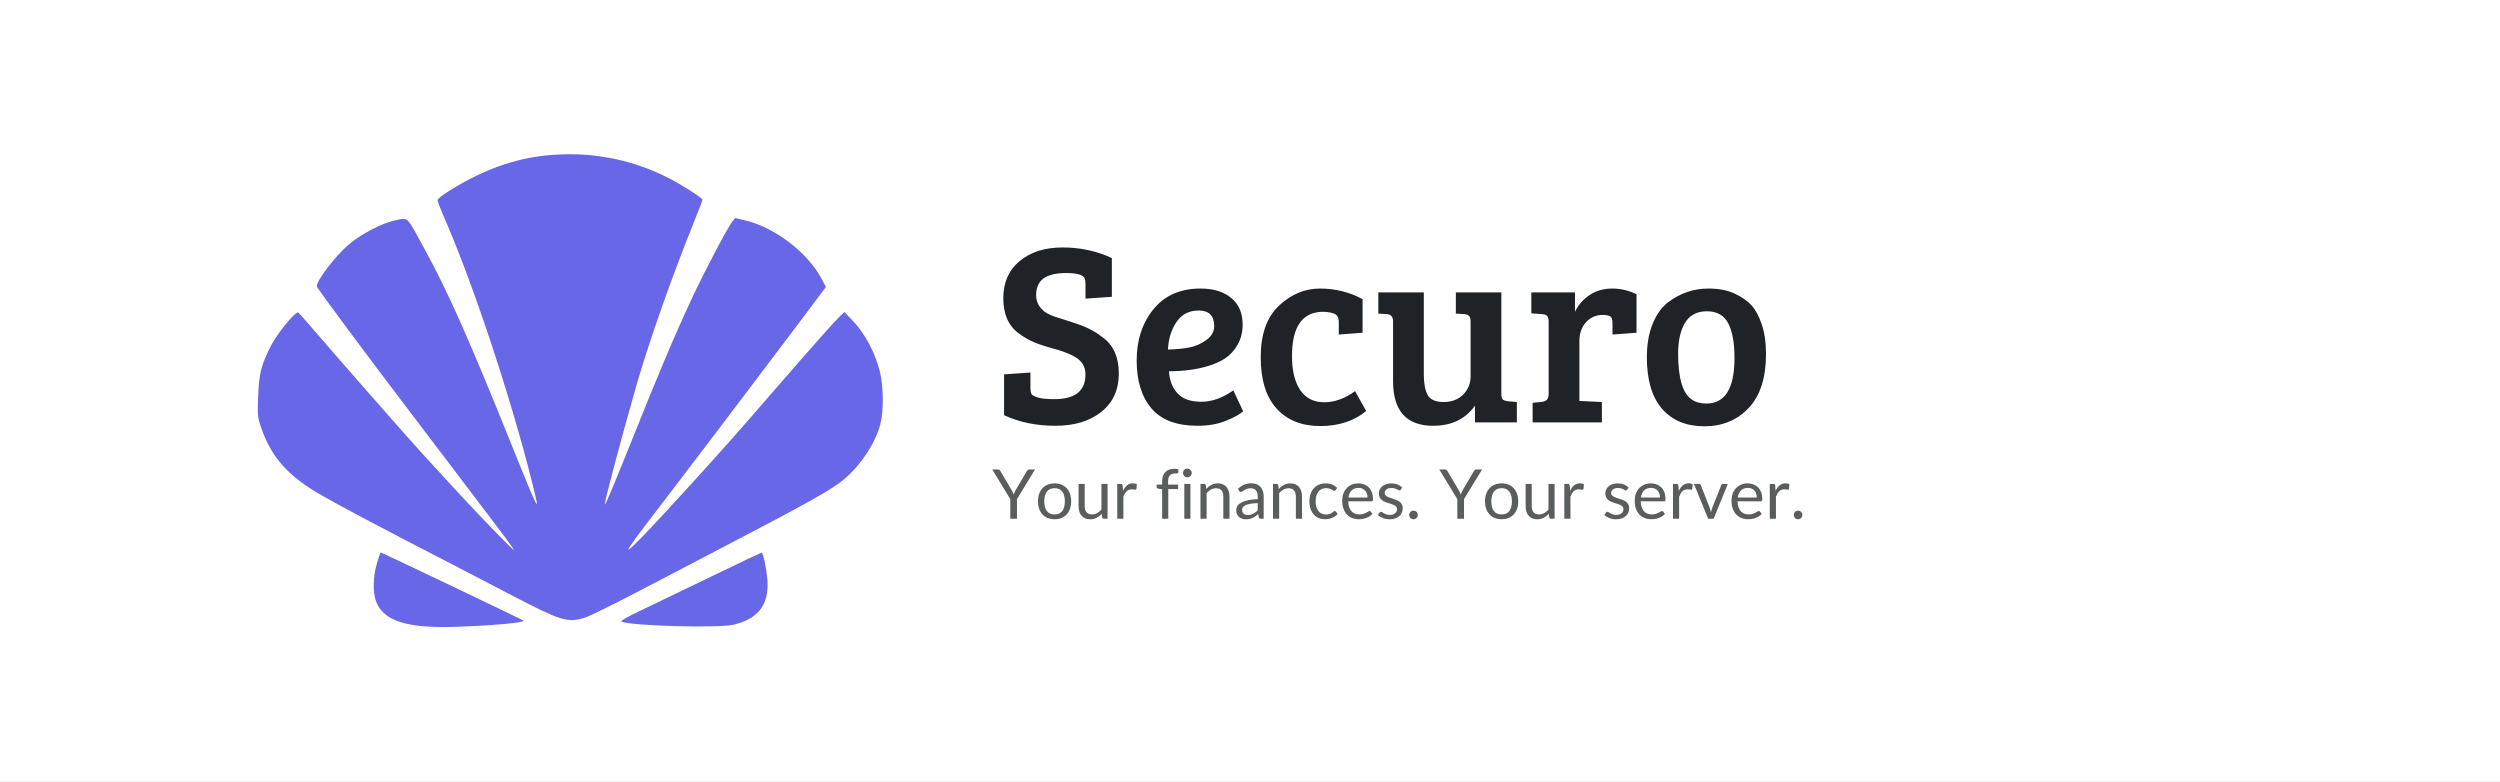
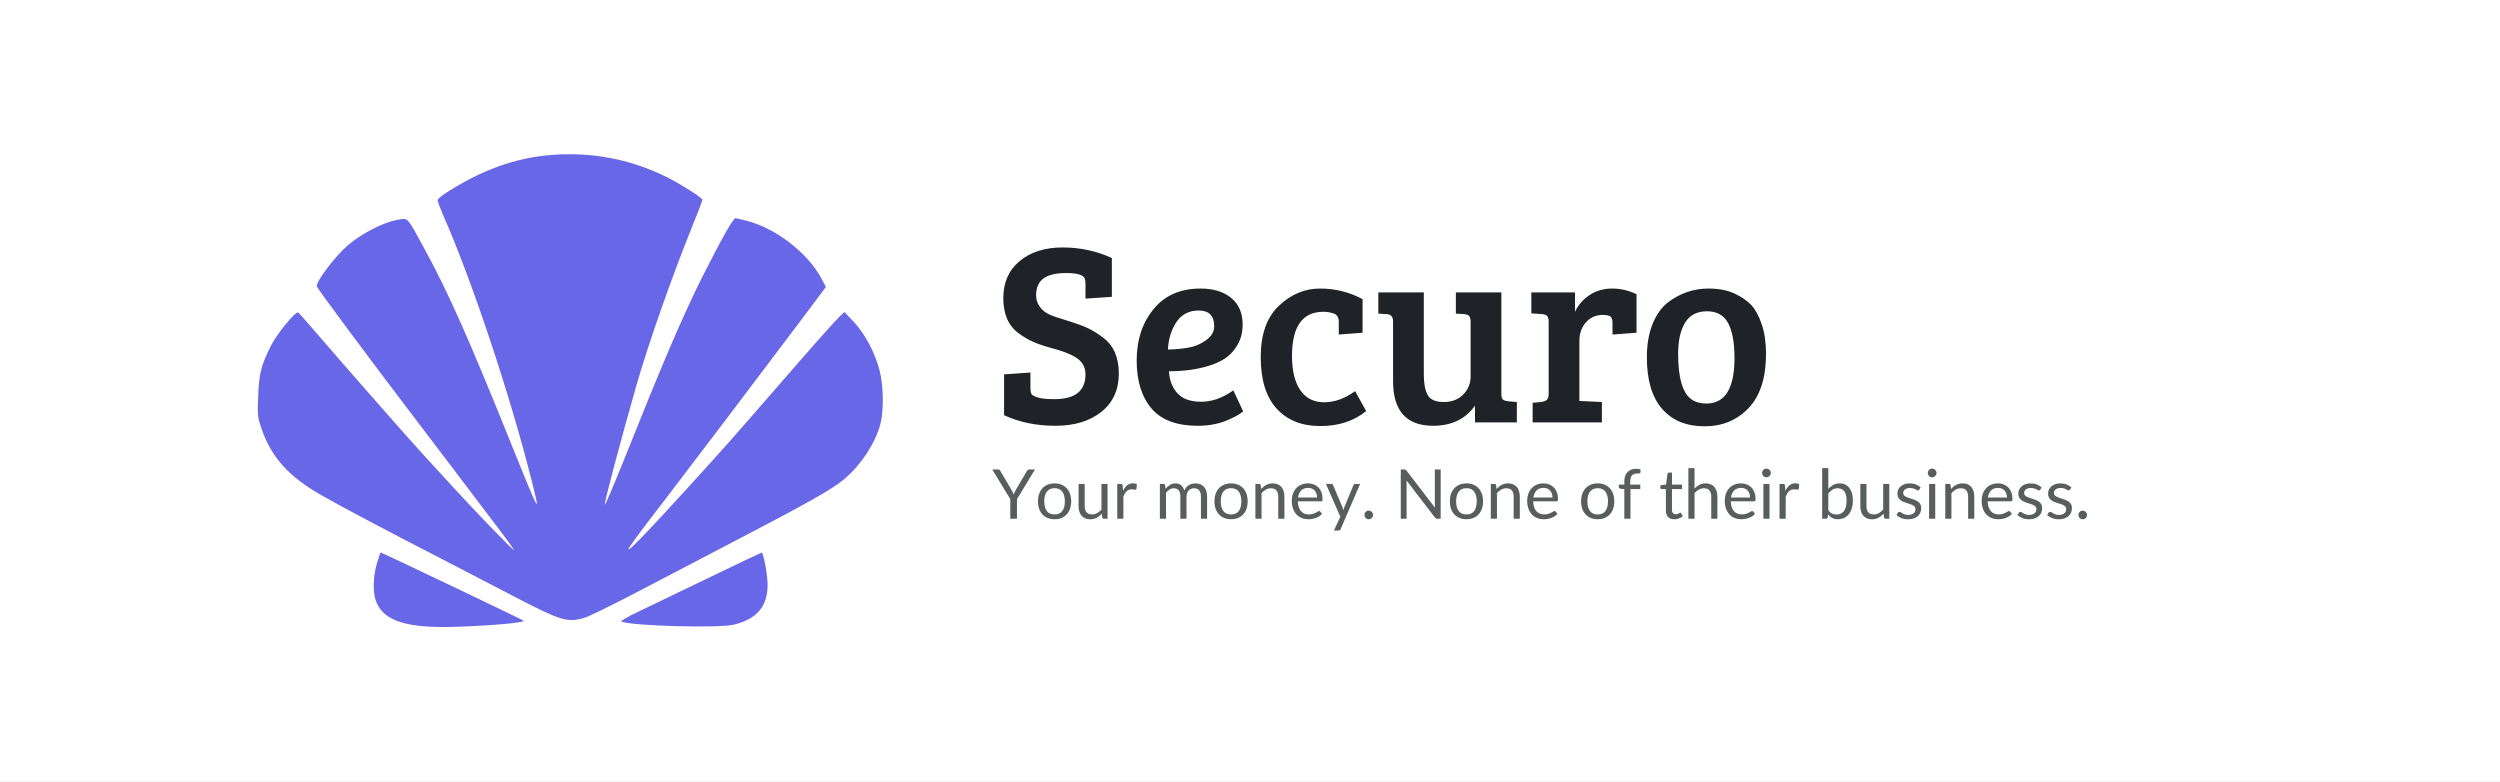
<svg xmlns="http://www.w3.org/2000/svg" viewBox="0 0 1600 500" width="1600" height="500" role="img" aria-label="Securo">
  <rect width="1600" height="500" fill="#ffffff" />
  <g transform="translate(153.90,57.94) scale(0.92103)">
    <g transform="translate(0,460) scale(0.1,-0.1) " fill="#6767e7">
      <path d="M2125 4149 c-222 -23 -430 -97 -652 -232 -66 -40 -103 -68 -103 -79 0 -9 19 -59 41 -110 197 -446 465 -1250 614 -1845 61 -242 56 -233 -140 252 -299 743 -439 1057 -601 1355 -132 242 -116 226 -200 210 -95 -18 -242 -94 -335 -173 -91 -78 -219 -246 -219 -287 0 -11 364 -501 695 -935 75 -99 202 -265 281 -370 79 -104 200 -264 269 -355 69 -90 125 -168 125 -172 0 -10 -239 236 -405 417 -70 77 -172 187 -225 245 -102 111 -597 675 -764 870 -54 63 -101 116 -106 118 -19 7 -147 -149 -188 -231 -69 -137 -83 -193 -89 -352 -5 -137 -5 -143 24 -227 69 -198 189 -332 419 -462 128 -74 473 -256 889 -470 94 -49 289 -150 435 -226 336 -175 381 -189 500 -154 29 8 193 89 364 178 171 90 435 227 586 306 607 316 773 409 857 481 118 101 213 247 249 379 25 94 23 270 -5 375 -33 126 -102 255 -178 336 l-66 70 -30 -28 c-38 -36 -176 -191 -477 -538 -283 -326 -309 -355 -576 -649 -251 -276 -410 -443 -418 -435 -5 5 65 102 260 354 158 206 589 774 936 1235 l176 235 -30 57 c-97 182 -323 356 -529 405 l-71 17 -19 -23 c-33 -41 -190 -338 -282 -535 -121 -259 -232 -522 -433 -1025 -93 -233 -170 -417 -172 -408 -4 18 107 434 219 827 89 308 250 766 403 1143 31 76 56 142 56 148 0 13 -149 108 -245 156 -262 131 -547 182 -840 152z" />
      <path d="M949 1318 c-28 -94 -31 -206 -6 -270 53 -136 217 -187 567 -174 239 8 470 29 457 42 -7 7 -985 474 -993 474 -2 0 -13 -33 -25 -72z" />
      <path d="M3280 1227 c-185 -89 -406 -196 -492 -237 -106 -50 -151 -77 -140 -81 85 -30 681 -46 782 -20 160 40 232 126 233 277 0 67 -29 225 -42 223 -3 0 -157 -73 -341 -162z" />
    </g>
  </g>
  <g transform="translate(635.00,270.35)">
    <path d="M39.86-14.89Q59.71-14.89 59.71-30.77Q59.71-39.04 50.95-43.01Q46.32-45.32 38.95-47.31Q31.59-49.29 26.71-51.36Q21.83-53.43 16.87-57.07Q7.11-64.35 7.11-79.48Q7.11-94.62 17.62-103.30Q28.12-111.98 45.08-111.98Q62.03-111.98 76.59-105.20L76.59-80.39L59.71-79.23L59.71-88.83Q59.71-91.31 59.05-92.47Q57.23-95.61 47.39-95.61Q37.55-95.61 32.83-92.14Q28.12-88.66 28.12-81.38Q28.12-76.09 32.09-72.12Q34.74-69.47 39.95-67.74Q45.16-66 51.03-64.18Q56.90-62.36 61.45-60.21Q66-58.06 70.96-54.26Q81.05-46.81 81.05-31.26Q81.05-15.71 69.89-6.78Q58.72 2.15 40.44 2.15Q22.17 2.15 7.61-4.63L7.61-30.77L24.48-31.92L24.48-21.83Q24.48-19.35 25.14-18.20Q25.80-17.04 29.20-15.96Q32.59-14.89 39.86-14.89M133.32-85.68Q145.73-85.68 153.01-79.65Q160.29-73.61 160.29-62.69Q160.29-55.41 157.14-49.87Q154-44.33 149.37-41.19Q144.74-38.05 138.12-36.06Q127.04-32.75 113.14-32.75Q113.64-23.98 118.60-18.61Q123.56-13.23 133.82-13.23Q144.08-13.23 154.33-20.51L160.62-7.11Q157.31-4.14 149.45-0.99Q141.59 2.15 131.50 2.15Q111.32 2.15 101.89-9.02Q92.47-20.18 92.47-39.70Q92.47-59.22 103.22-72.45Q113.97-85.68 133.32-85.68M125.80-47.89Q131.83-48.96 136.96-52.68Q142.09-56.41 142.09-61.53Q142.09-71.62 132.17-71.62Q122.90-71.62 117.94-64.26Q112.98-56.90 112.48-46.65Q119.76-46.81 125.80-47.89M191.88-42.51Q191.88-28.45 197.17-20.68Q202.47-12.90 212.47-12.90Q222.48-12.90 232.24-20.02L239.35-7.28Q227.61 2.32 209.91 2.32Q192.21 2.32 182.04-8.85Q171.86-20.02 171.86-41.85Q171.86-63.68 183.53-74.68Q195.19-85.68 209.83-85.68Q224.47-85.68 237.04-78.90L237.04-57.40L221.82-56.24L221.82-64.18Q221.82-68.65 218.59-69.72Q215.37-70.80 211.89-70.80Q191.88-70.80 191.88-42.51M330-13.56L335.79-13.07L335.79 0L308.99 0L308.99-10.75Q299.89 2.15 282.20 2.15Q256.56 2.15 256.56-26.47L256.56-64.68Q256.56-69.14 252.42-69.31L247.13-69.64L247.13-83.20L276.24-83.20L276.24-30.77Q276.24-22 278.72-17.53Q281.20-13.07 288.98-13.07Q296.75-13.07 301.47-17.86Q306.18-22.66 306.18-29.44L306.18-64.35Q306.18-66.99 305.27-68.07Q304.36-69.14 302.05-69.31L296.75-69.64L296.75-83.20L325.86-83.20L325.86-18.36Q325.86-15.71 326.69-14.80Q327.52-13.89 330-13.56M356.14-18.53L356.14-64.35Q356.14-66.99 355.23-68.07Q354.32-69.14 352-69.31L345.05-69.80L345.05-83.20L373.01-83.20L373.01-70.80Q375.98-77.25 382.27-81.47Q388.56-85.68 396.74-85.68Q404.93-85.68 412.38-82.05L412.38-57.40L396.99-56.24L396.99-63.85Q396.99-67.16 395.34-67.98Q393.52-68.81 390.87-68.81Q384.26-68.81 380.04-64.10Q375.82-59.38 375.82-52.11L375.82-13.73L390.21-13.07L390.21 0L345.88 0L345.88-12.57L351.34-13.07Q353.82-13.40 354.98-14.47Q356.14-15.55 356.14-18.53M457.04-12.08Q475.07-12.08 475.07-41.19Q475.07-55.91 471.02-63.52Q466.96-71.13 457.45-71.13Q447.94-71.13 443.47-63.85Q439.01-56.57 439.01-44Q439.01-20.68 447.61-14.72Q451.41-12.08 457.04-12.08M418.99-41.68Q418.99-53.92 422.63-62.94Q426.27-71.95 432.39-76.75Q444.14-85.68 458.36-85.68Q468.29-85.68 475.15-82.46Q482.02-79.23 485.90-75.02Q489.79-70.80 492.52-62.77Q495.25-54.75 495.25-43.83Q495.25-21.01 484.17-9.26Q473.08 2.48 455.80 2.48Q438.51 2.48 428.75-8.68Q418.99-19.85 418.99-41.68" fill="#1f2328" />
  </g>
  <g transform="translate(635.00,332)">
-     <path d="M27.41-31.53L15.86-12.56L15.86 0L11.59 0L11.59-12.56L0.04-31.53L3.78-31.53Q4.36-31.53 4.69-31.25Q5.02-30.98 5.26-30.54L12.47-18.28Q12.87-17.51 13.20-16.84Q13.53-16.17 13.77-15.49Q14.01-16.17 14.32-16.84Q14.63-17.51 15-18.28L22.20-30.54Q22.40-30.91 22.75-31.22Q23.10-31.53 23.65-31.53L27.41-31.53M39.95-22.64Q42.39-22.64 44.35-21.82Q46.31-21.01 47.70-19.51Q49.08-18.02 49.82-15.89Q50.56-13.77 50.56-11.15Q50.56-8.51 49.82-6.40Q49.08-4.29 47.70-2.79Q46.31-1.30 44.35-0.49Q42.39 0.31 39.95 0.31Q37.49 0.31 35.52-0.49Q33.55-1.30 32.16-2.79Q30.78-4.29 30.04-6.40Q29.30-8.51 29.30-11.15Q29.30-13.77 30.04-15.89Q30.78-18.02 32.16-19.51Q33.55-21.01 35.52-21.82Q37.49-22.64 39.95-22.64M39.95-2.75Q43.25-2.75 44.88-4.96Q46.51-7.17 46.51-11.13Q46.51-15.11 44.88-17.34Q43.25-19.56 39.95-19.56Q38.28-19.56 37.04-18.99Q35.79-18.41 34.97-17.34Q34.14-16.26 33.74-14.68Q33.33-13.11 33.33-11.13Q33.33-7.17 34.97-4.96Q36.61-2.75 39.95-2.75M69.92-22.29L73.83-22.29L73.83 0L71.50 0Q70.66 0 70.44-0.81L70.14-3.21Q68.68-1.61 66.88-0.63Q65.08 0.35 62.74 0.35Q60.92 0.35 59.52-0.25Q58.12-0.86 57.18-1.96Q56.23-3.06 55.76-4.62Q55.29-6.18 55.29-8.07L55.29-22.29L59.20-22.29L59.20-8.07Q59.20-5.54 60.36-4.16Q61.51-2.77 63.89-2.77Q65.63-2.77 67.13-3.60Q68.64-4.42 69.92-5.87L69.92-22.29M83.49-21.21L83.75-17.82Q84.81-20.11 86.35-21.39Q87.89-22.68 90.11-22.68Q90.82-22.68 91.47-22.53Q92.11-22.37 92.62-22.04L92.33-19.12Q92.20-18.57 91.67-18.57Q91.37-18.57 90.77-18.70Q90.18-18.83 89.43-18.83Q88.37-18.83 87.55-18.52Q86.72-18.22 86.08-17.61Q85.43-17.01 84.91-16.11Q84.39-15.22 83.97-14.08L83.97 0L80.04 0L80.04-22.29L82.28-22.29Q82.92-22.29 83.16-22.04Q83.40-21.80 83.49-21.21M112.71 0L108.77 0L108.77-18.94L106.30-19.23Q105.84-19.34 105.54-19.57Q105.25-19.80 105.25-20.24L105.25-21.85L108.77-21.85L108.77-24Q108.77-25.92 109.31-27.40Q109.85-28.89 110.85-29.91Q111.85-30.93 113.26-31.46Q114.66-31.99 116.42-31.99Q117.92-31.99 119.17-31.55L119.09-29.59Q119.04-29.06 118.50-29.02Q117.96-28.97 117.06-28.97Q116.05-28.97 115.22-28.71Q114.40-28.45 113.81-27.85Q113.21-27.26 112.89-26.29Q112.57-25.32 112.57-23.89L112.57-21.85L119-21.85L119-19.01L112.71-19.01L112.71 0M122.96-22.29L126.87-22.29L126.87 0L122.96 0L122.96-22.29M127.71-29.28Q127.71-28.71 127.48-28.21Q127.25-27.72 126.86-27.33Q126.48-26.95 125.96-26.73Q125.44-26.51 124.87-26.51Q124.30-26.51 123.80-26.73Q123.31-26.95 122.94-27.33Q122.56-27.72 122.34-28.21Q122.12-28.71 122.12-29.28Q122.12-29.85 122.34-30.37Q122.56-30.89 122.94-31.27Q123.31-31.66 123.80-31.88Q124.30-32.10 124.87-32.10Q125.44-32.10 125.96-31.88Q126.48-31.66 126.86-31.27Q127.25-30.89 127.48-30.37Q127.71-29.85 127.71-29.28M136.69-21.47L136.99-19.05Q137.72-19.87 138.53-20.53Q139.35-21.19 140.26-21.66Q141.17-22.13 142.20-22.38Q143.22-22.64 144.41-22.64Q146.23-22.64 147.63-22.03Q149.03-21.43 149.96-20.32Q150.90-19.21 151.38-17.64Q151.87-16.08 151.87-14.19L151.87 0L147.93 0L147.93-14.19Q147.93-16.72 146.77-18.12Q145.62-19.51 143.26-19.51Q141.53-19.51 140.02-18.68Q138.51-17.84 137.24-16.41L137.24 0L133.30 0L133.30-22.29L135.65-22.29Q136.49-22.29 136.69-21.47M169.93-5.41L169.93-10.03Q167.22-9.94 165.32-9.60Q163.42-9.26 162.22-8.71Q161.02-8.16 160.48-7.41Q159.94-6.67 159.94-5.74Q159.94-4.86 160.23-4.22Q160.51-3.59 161.01-3.18Q161.50-2.77 162.17-2.58Q162.84-2.40 163.61-2.40Q164.65-2.40 165.51-2.61Q166.36-2.82 167.12-3.21Q167.88-3.61 168.57-4.16Q169.27-4.71 169.93-5.41M157.98-17.89L157.28-19.14Q159.13-20.92 161.26-21.80Q163.39-22.68 165.99-22.68Q167.86-22.68 169.31-22.07Q170.76-21.45 171.75-20.35Q172.74-19.25 173.25-17.69Q173.76-16.13 173.76-14.26L173.76 0L172.02 0Q171.45 0 171.14-0.19Q170.83-0.37 170.65-0.92L170.21-3.04Q169.33-2.22 168.50-1.59Q167.66-0.97 166.74-0.54Q165.81-0.11 164.77 0.12Q163.72 0.35 162.45 0.35Q161.15 0.35 160.01-0.01Q158.86-0.37 158.01-1.10Q157.17-1.83 156.67-2.94Q156.18-4.05 156.18-5.57Q156.18-6.89 156.90-8.11Q157.63-9.33 159.26-10.27Q160.89-11.22 163.50-11.82Q166.12-12.43 169.93-12.52L169.93-14.26Q169.93-16.85 168.81-18.18Q167.68-19.51 165.53-19.51Q164.08-19.51 163.10-19.15Q162.12-18.79 161.40-18.34Q160.69-17.89 160.17-17.52Q159.65-17.16 159.15-17.16Q158.75-17.16 158.47-17.37Q158.18-17.58 157.98-17.89M183.11-21.47L183.41-19.05Q184.14-19.87 184.95-20.53Q185.77-21.19 186.68-21.66Q187.59-22.13 188.62-22.38Q189.64-22.64 190.83-22.64Q192.65-22.64 194.05-22.03Q195.45-21.43 196.38-20.32Q197.32-19.21 197.80-17.64Q198.29-16.08 198.29-14.19L198.29 0L194.35 0L194.35-14.19Q194.35-16.72 193.19-18.12Q192.04-19.51 189.68-19.51Q187.95-19.51 186.44-18.68Q184.93-17.84 183.66-16.41L183.66 0L179.72 0L179.72-22.29L182.07-22.29Q182.91-22.29 183.11-21.47M220.81-19.73L219.78-18.33Q219.60-18.08 219.43-17.95Q219.25-17.82 218.94-17.82Q218.61-17.82 218.22-18.09Q217.82-18.37 217.24-18.70Q216.66-19.03 215.81-19.30Q214.96-19.58 213.73-19.58Q212.08-19.58 210.83-19Q209.57-18.41 208.72-17.31Q207.88-16.21 207.45-14.65Q207.02-13.09 207.02-11.15Q207.02-9.13 207.48-7.56Q207.94-5.98 208.79-4.92Q209.64-3.85 210.84-3.29Q212.04-2.73 213.53-2.73Q214.96-2.73 215.89-3.07Q216.81-3.41 217.41-3.83Q218.02-4.25 218.43-4.59Q218.83-4.93 219.23-4.93Q219.71-4.93 219.98-4.55L221.08-3.12Q220.35-2.22 219.43-1.58Q218.50-0.95 217.44-0.52Q216.37-0.09 215.20 0.11Q214.04 0.31 212.83 0.31Q210.74 0.31 208.94-0.46Q207.15-1.23 205.83-2.69Q204.51-4.16 203.76-6.29Q203.02-8.43 203.02-11.15Q203.02-13.64 203.71-15.75Q204.40-17.86 205.73-19.39Q207.06-20.92 209.01-21.78Q210.96-22.64 213.49-22.64Q215.84-22.64 217.63-21.88Q219.43-21.12 220.81-19.73M228.01-13.57L240.20-13.57Q240.20-14.94 239.81-16.07Q239.43-17.20 238.69-18.03Q237.95-18.85 236.90-19.30Q235.84-19.76 234.50-19.76Q231.68-19.76 230.04-18.12Q228.40-16.48 228.01-13.57M242.26-4.55L243.36-3.12Q242.64-2.24 241.63-1.59Q240.61-0.95 239.46-0.53Q238.30-0.11 237.07 0.10Q235.84 0.31 234.63 0.31Q232.32 0.31 230.37-0.47Q228.43-1.25 227.01-2.76Q225.59-4.27 224.80-6.49Q224-8.71 224-11.59Q224-13.93 224.72-15.95Q225.43-17.97 226.78-19.46Q228.12-20.94 230.05-21.79Q231.99-22.64 234.41-22.64Q236.41-22.64 238.12-21.97Q239.82-21.30 241.06-20.03Q242.31-18.77 243.01-16.91Q243.72-15.05 243.72-12.67Q243.72-11.75 243.52-11.44Q243.32-11.13 242.77-11.13L227.88-11.13Q227.94-9.02 228.46-7.46Q228.98-5.90 229.90-4.85Q230.82-3.81 232.10-3.29Q233.38-2.77 234.96-2.77Q236.43-2.77 237.50-3.11Q238.57-3.45 239.34-3.85Q240.11-4.25 240.62-4.59Q241.14-4.93 241.52-4.93Q242-4.93 242.26-4.55M262.37-20.04L261.49-18.61Q261.23-18.13 260.68-18.13Q260.35-18.13 259.93-18.37Q259.51-18.61 258.91-18.91Q258.30-19.21 257.47-19.46Q256.63-19.71 255.49-19.71Q254.50-19.71 253.70-19.46Q252.91-19.21 252.35-18.77Q251.79-18.33 251.49-17.74Q251.20-17.16 251.20-16.48Q251.20-15.62 251.69-15.05Q252.19-14.48 253-14.06Q253.81-13.64 254.85-13.32Q255.88-13 256.97-12.64Q258.06-12.28 259.09-11.84Q260.13-11.40 260.94-10.74Q261.76-10.08 262.25-9.12Q262.75-8.16 262.75-6.82Q262.75-5.28 262.20-3.97Q261.65-2.66 260.57-1.70Q259.49-0.75 257.93-0.20Q256.37 0.35 254.32 0.35Q251.99 0.35 250.10-0.41Q248.20-1.17 246.88-2.35L247.81-3.85Q247.98-4.14 248.23-4.29Q248.47-4.44 248.84-4.44Q249.24-4.44 249.68-4.14Q250.12-3.83 250.74-3.45Q251.37-3.08 252.27-2.77Q253.18-2.46 254.52-2.46Q255.66-2.46 256.52-2.76Q257.38-3.06 257.95-3.56Q258.52-4.07 258.80-4.73Q259.07-5.39 259.07-6.14Q259.07-7.06 258.58-7.67Q258.08-8.27 257.27-8.70Q256.45-9.13 255.41-9.45Q254.36-9.77 253.27-10.12Q252.19-10.47 251.14-10.92Q250.10-11.37 249.28-12.06Q248.47-12.74 247.97-13.74Q247.48-14.74 247.48-16.17Q247.48-17.45 248.01-18.62Q248.53-19.80 249.55-20.69Q250.56-21.58 252.03-22.11Q253.51-22.64 255.40-22.64Q257.60-22.64 259.35-21.95Q261.10-21.25 262.37-20.04M266.90-2.42Q266.90-2.99 267.11-3.50Q267.32-4 267.68-4.38Q268.05-4.75 268.55-4.97Q269.06-5.19 269.63-5.19Q270.20-5.19 270.71-4.97Q271.22-4.75 271.59-4.38Q271.96-4 272.18-3.50Q272.40-2.99 272.40-2.42Q272.40-1.83 272.18-1.33Q271.96-0.84 271.59-0.46Q271.22-0.09 270.71 0.12Q270.20 0.33 269.63 0.33Q269.06 0.33 268.55 0.12Q268.05-0.09 267.68-0.46Q267.32-0.84 267.11-1.33Q266.90-1.83 266.90-2.42M313.52-31.53L301.97-12.56L301.97 0L297.70 0L297.70-12.56L286.15-31.53L289.89-31.53Q290.47-31.53 290.80-31.25Q291.13-30.98 291.37-30.54L298.58-18.28Q298.98-17.51 299.31-16.84Q299.64-16.17 299.88-15.49Q300.12-16.17 300.43-16.84Q300.74-17.51 301.11-18.28L308.31-30.54Q308.51-30.91 308.86-31.22Q309.21-31.53 309.76-31.53L313.52-31.53M326.06-22.64Q328.50-22.64 330.46-21.82Q332.42-21.01 333.81-19.51Q335.19-18.02 335.93-15.89Q336.67-13.77 336.67-11.15Q336.67-8.51 335.93-6.40Q335.19-4.29 333.81-2.79Q332.42-1.30 330.46-0.49Q328.50 0.31 326.06 0.31Q323.60 0.31 321.63-0.49Q319.66-1.30 318.27-2.79Q316.89-4.29 316.15-6.40Q315.41-8.51 315.41-11.15Q315.41-13.77 316.15-15.89Q316.89-18.02 318.27-19.51Q319.66-21.01 321.63-21.82Q323.60-22.64 326.06-22.64M326.06-2.75Q329.36-2.75 330.99-4.96Q332.62-7.17 332.62-11.13Q332.62-15.11 330.99-17.34Q329.36-19.56 326.06-19.56Q324.39-19.56 323.15-18.99Q321.90-18.41 321.08-17.34Q320.25-16.26 319.85-14.68Q319.44-13.11 319.44-11.13Q319.44-7.17 321.08-4.96Q322.72-2.75 326.06-2.75M356.03-22.29L359.94-22.29L359.94 0L357.61 0Q356.77 0 356.55-0.81L356.25-3.21Q354.79-1.61 352.99-0.63Q351.19 0.35 348.85 0.35Q347.03 0.35 345.63-0.25Q344.23-0.86 343.29-1.96Q342.34-3.06 341.87-4.62Q341.40-6.18 341.40-8.07L341.40-22.29L345.31-22.29L345.31-8.07Q345.31-5.54 346.47-4.16Q347.62-2.77 350-2.77Q351.74-2.77 353.24-3.60Q354.75-4.42 356.03-5.87L356.03-22.29M369.60-21.21L369.86-17.82Q370.92-20.11 372.46-21.39Q374-22.68 376.22-22.68Q376.93-22.68 377.57-22.53Q378.22-22.37 378.73-22.04L378.44-19.12Q378.31-18.57 377.78-18.57Q377.48-18.57 376.88-18.70Q376.29-18.83 375.54-18.83Q374.48-18.83 373.66-18.52Q372.83-18.22 372.18-17.61Q371.54-17.01 371.02-16.11Q370.50-15.22 370.08-14.08L370.08 0L366.15 0L366.15-22.29L368.39-22.29Q369.03-22.29 369.27-22.04Q369.51-21.80 369.60-21.21M407.29-20.04L406.41-18.61Q406.14-18.13 405.59-18.13Q405.26-18.13 404.84-18.37Q404.43-18.61 403.82-18.91Q403.22-19.21 402.38-19.46Q401.54-19.71 400.40-19.71Q399.41-19.71 398.62-19.46Q397.83-19.21 397.26-18.77Q396.70-18.33 396.41-17.74Q396.11-17.16 396.11-16.48Q396.11-15.62 396.60-15.05Q397.10-14.48 397.91-14.06Q398.73-13.64 399.76-13.32Q400.80-13 401.88-12.64Q402.97-12.28 404.01-11.84Q405.04-11.40 405.86-10.74Q406.67-10.08 407.16-9.12Q407.66-8.16 407.66-6.82Q407.66-5.28 407.11-3.97Q406.56-2.66 405.48-1.70Q404.40-0.75 402.84-0.20Q401.28 0.35 399.23 0.35Q396.90 0.35 395.01-0.41Q393.12-1.17 391.80-2.35L392.72-3.85Q392.90-4.14 393.14-4.29Q393.38-4.44 393.76-4.44Q394.15-4.44 394.59-4.14Q395.03-3.83 395.66-3.45Q396.29-3.08 397.19-2.77Q398.09-2.46 399.43-2.46Q400.58-2.46 401.43-2.76Q402.29-3.06 402.86-3.56Q403.44-4.07 403.71-4.73Q403.99-5.39 403.99-6.14Q403.99-7.06 403.49-7.67Q403-8.27 402.18-8.70Q401.37-9.13 400.32-9.45Q399.28-9.77 398.19-10.12Q397.10-10.47 396.05-10.92Q395.01-11.37 394.20-12.06Q393.38-12.74 392.89-13.74Q392.39-14.74 392.39-16.17Q392.39-17.45 392.92-18.62Q393.45-19.80 394.46-20.69Q395.47-21.58 396.95-22.11Q398.42-22.64 400.31-22.64Q402.51-22.64 404.26-21.95Q406.01-21.25 407.29-20.04M415.21-13.57L427.39-13.57Q427.39-14.94 427.01-16.07Q426.62-17.20 425.89-18.03Q425.15-18.85 424.09-19.30Q423.04-19.76 421.70-19.76Q418.88-19.76 417.24-18.12Q415.60-16.48 415.21-13.57M429.46-4.55L430.56-3.12Q429.84-2.24 428.82-1.59Q427.81-0.95 426.66-0.53Q425.50-0.11 424.27 0.10Q423.04 0.31 421.83 0.31Q419.52 0.31 417.57-0.47Q415.62-1.25 414.20-2.76Q412.79-4.27 411.99-6.49Q411.20-8.71 411.20-11.59Q411.20-13.93 411.92-15.95Q412.63-17.97 413.97-19.46Q415.32-20.94 417.25-21.79Q419.19-22.64 421.61-22.64Q423.61-22.64 425.31-21.97Q427.02-21.30 428.26-20.03Q429.51-18.77 430.21-16.91Q430.91-15.05 430.91-12.67Q430.91-11.75 430.72-11.44Q430.52-11.13 429.97-11.13L415.07-11.13Q415.14-9.02 415.66-7.46Q416.17-5.90 417.10-4.85Q418.02-3.81 419.30-3.29Q420.57-2.77 422.16-2.77Q423.63-2.77 424.70-3.11Q425.77-3.45 426.54-3.85Q427.31-4.25 427.82-4.59Q428.34-4.93 428.71-4.93Q429.20-4.93 429.46-4.55M439.16-21.21L439.43-17.82Q440.48-20.11 442.02-21.39Q443.56-22.68 445.79-22.68Q446.49-22.68 447.14-22.53Q447.79-22.37 448.29-22.04L448.01-19.12Q447.88-18.57 447.35-18.57Q447.04-18.57 446.45-18.70Q445.85-18.83 445.10-18.83Q444.05-18.83 443.22-18.52Q442.40-18.22 441.75-17.61Q441.10-17.01 440.58-16.11Q440.07-15.22 439.65-14.08L439.65 0L435.71 0L435.71-22.29L437.95-22.29Q438.59-22.29 438.83-22.04Q439.08-21.80 439.16-21.21M467.76-22.29L470.82-22.29L461.74 0L458.22 0L449.13-22.29L452.32-22.29Q452.80-22.29 453.11-22.04Q453.42-21.80 453.53-21.47L459.18-7.13Q459.45-6.31 459.65-5.54Q459.84-4.77 460.02-4Q460.20-4.77 460.39-5.54Q460.59-6.31 460.88-7.13L466.60-21.47Q466.73-21.82 467.04-22.05Q467.35-22.29 467.76-22.29M477.16-13.57L489.35-13.57Q489.35-14.94 488.96-16.07Q488.58-17.20 487.84-18.03Q487.10-18.85 486.05-19.30Q484.99-19.76 483.65-19.76Q480.83-19.76 479.19-18.12Q477.55-16.48 477.16-13.57M491.41-4.55L492.51-3.12Q491.79-2.24 490.78-1.59Q489.76-0.95 488.61-0.53Q487.45-0.11 486.22 0.10Q484.99 0.31 483.78 0.31Q481.47 0.31 479.52-0.47Q477.58-1.25 476.16-2.76Q474.74-4.27 473.95-6.49Q473.15-8.71 473.15-11.59Q473.15-13.93 473.87-15.95Q474.58-17.97 475.93-19.46Q477.27-20.94 479.20-21.79Q481.14-22.64 483.56-22.64Q485.56-22.64 487.27-21.97Q488.97-21.30 490.21-20.03Q491.46-18.77 492.16-16.91Q492.87-15.05 492.87-12.67Q492.87-11.75 492.67-11.44Q492.47-11.13 491.92-11.13L477.03-11.13Q477.09-9.02 477.61-7.46Q478.13-5.90 479.05-4.85Q479.97-3.81 481.25-3.29Q482.53-2.77 484.11-2.77Q485.58-2.77 486.65-3.11Q487.72-3.45 488.49-3.85Q489.26-4.25 489.77-4.59Q490.29-4.93 490.67-4.93Q491.15-4.93 491.41-4.55M501.12-21.21L501.38-17.82Q502.44-20.11 503.98-21.39Q505.52-22.68 507.74-22.68Q508.44-22.68 509.09-22.53Q509.74-22.37 510.25-22.04L509.96-19.12Q509.83-18.57 509.30-18.57Q508.99-18.57 508.40-18.70Q507.80-18.83 507.06-18.83Q506-18.83 505.17-18.52Q504.35-18.22 503.70-17.61Q503.05-17.01 502.53-16.11Q502.02-15.22 501.60-14.08L501.60 0L497.66 0L497.66-22.29L499.91-22.29Q500.54-22.29 500.79-22.04Q501.03-21.80 501.12-21.21M513.02-2.42Q513.02-2.99 513.23-3.50Q513.44-4 513.80-4.38Q514.16-4.75 514.67-4.97Q515.17-5.19 515.75-5.19Q516.32-5.19 516.82-4.97Q517.33-4.75 517.70-4.38Q518.08-4 518.30-3.50Q518.52-2.99 518.52-2.42Q518.52-1.83 518.30-1.33Q518.08-0.84 517.70-0.46Q517.33-0.09 516.82 0.12Q516.32 0.33 515.75 0.33Q515.17 0.33 514.67 0.12Q514.16-0.09 513.80-0.46Q513.44-0.84 513.23-1.33Q513.02-1.83 513.02-2.42" fill="#5a5d5e" />
+     <path d="M27.41-31.53L15.86-12.56L15.86 0L11.59 0L11.59-12.56L0.04-31.53L3.78-31.53Q4.36-31.53 4.69-31.25Q5.02-30.98 5.26-30.54L12.47-18.28Q12.87-17.51 13.20-16.84Q13.53-16.17 13.77-15.49Q14.01-16.17 14.32-16.84Q14.63-17.51 15-18.28L22.20-30.54Q22.40-30.91 22.75-31.22Q23.10-31.53 23.65-31.53L27.41-31.53M39.95-22.64Q42.39-22.64 44.35-21.82Q46.31-21.01 47.70-19.51Q49.08-18.02 49.82-15.89Q50.56-13.77 50.56-11.15Q50.56-8.51 49.82-6.40Q49.08-4.29 47.70-2.79Q46.31-1.30 44.35-0.49Q42.39 0.31 39.95 0.31Q37.49 0.31 35.52-0.49Q33.55-1.30 32.16-2.79Q30.78-4.29 30.04-6.40Q29.30-8.51 29.30-11.15Q29.30-13.77 30.04-15.89Q30.78-18.02 32.16-19.51Q33.55-21.01 35.52-21.82Q37.49-22.64 39.95-22.64M39.95-2.75Q43.25-2.75 44.88-4.96Q46.51-7.17 46.51-11.13Q46.51-15.11 44.88-17.34Q43.25-19.56 39.95-19.56Q38.28-19.56 37.04-18.99Q35.79-18.41 34.97-17.34Q34.14-16.26 33.74-14.68Q33.33-13.11 33.33-11.13Q33.33-7.17 34.97-4.96Q36.61-2.75 39.95-2.75M69.92-22.29L73.83-22.29L73.83 0L71.50 0Q70.66 0 70.44-0.81L70.14-3.21Q68.68-1.61 66.88-0.63Q65.08 0.35 62.74 0.35Q60.92 0.35 59.52-0.25Q58.12-0.86 57.18-1.96Q56.23-3.06 55.76-4.62Q55.29-6.18 55.29-8.07L55.29-22.29L59.20-22.29L59.20-8.07Q59.20-5.54 60.36-4.16Q61.51-2.77 63.89-2.77Q65.63-2.77 67.13-3.60Q68.64-4.42 69.92-5.87L69.92-22.29M83.49-21.21L83.75-17.82Q84.81-20.11 86.35-21.39Q87.89-22.68 90.11-22.68Q90.82-22.68 91.47-22.53Q92.11-22.37 92.62-22.04L92.33-19.12Q92.20-18.57 91.67-18.57Q91.37-18.57 90.77-18.70Q90.18-18.83 89.43-18.83Q88.37-18.83 87.55-18.52Q86.72-18.22 86.08-17.61Q85.43-17.01 84.91-16.11Q84.39-15.22 83.97-14.08L83.97 0L80.04 0L80.04-22.29L82.28-22.29Q82.92-22.29 83.16-22.04Q83.40-21.80 83.49-21.21M111.25 0L107.32 0L107.32-22.29L109.67-22.29Q110.51-22.29 110.70-21.47L110.99-19.18Q112.22-20.70 113.76-21.67Q115.30-22.64 117.33-22.64Q119.57-22.64 120.97-21.38Q122.36-20.13 122.98-18Q123.46-19.21 124.22-20.09Q124.98-20.97 125.93-21.54Q126.87-22.11 127.94-22.37Q129.01-22.64 130.11-22.64Q131.87-22.64 133.24-22.08Q134.62-21.52 135.57-20.44Q136.53-19.36 137.04-17.79Q137.54-16.21 137.54-14.19L137.54 0L133.61 0L133.61-14.19Q133.61-16.81 132.46-18.16Q131.32-19.51 129.16-19.51Q128.19-19.51 127.32-19.17Q126.46-18.83 125.80-18.17Q125.14-17.51 124.75-16.51Q124.37-15.51 124.37-14.19L124.37 0L120.43 0L120.43-14.19Q120.43-16.87 119.35-18.19Q118.27-19.51 116.20-19.51Q114.75-19.51 113.52-18.73Q112.29-17.95 111.25-16.61L111.25 0M152.90-22.64Q155.34-22.64 157.30-21.82Q159.26-21.01 160.64-19.51Q162.03-18.02 162.77-15.89Q163.50-13.77 163.50-11.15Q163.50-8.51 162.77-6.40Q162.03-4.29 160.64-2.79Q159.26-1.30 157.30-0.49Q155.34 0.31 152.90 0.31Q150.44 0.31 148.47-0.49Q146.50-1.30 145.11-2.79Q143.73-4.29 142.99-6.40Q142.25-8.51 142.25-11.15Q142.25-13.77 142.99-15.89Q143.73-18.02 145.11-19.51Q146.50-21.01 148.47-21.82Q150.44-22.64 152.90-22.64M152.90-2.75Q156.20-2.75 157.83-4.96Q159.46-7.17 159.46-11.13Q159.46-15.11 157.83-17.34Q156.20-19.56 152.90-19.56Q151.23-19.56 149.98-18.99Q148.74-18.41 147.92-17.34Q147.09-16.26 146.69-14.68Q146.28-13.11 146.28-11.13Q146.28-7.17 147.92-4.96Q149.56-2.75 152.90-2.75M171.84-21.47L172.15-19.05Q172.88-19.87 173.69-20.53Q174.50-21.19 175.42-21.66Q176.33-22.13 177.35-22.38Q178.38-22.64 179.56-22.64Q181.39-22.64 182.79-22.03Q184.18-21.43 185.12-20.32Q186.05-19.21 186.54-17.64Q187.02-16.08 187.02-14.19L187.02 0L183.08 0L183.08-14.19Q183.08-16.72 181.93-18.12Q180.77-19.51 178.42-19.51Q176.68-19.51 175.18-18.68Q173.67-17.84 172.39-16.41L172.39 0L168.45 0L168.45-22.29L170.81-22.29Q171.64-22.29 171.84-21.47M195.73-13.57L207.92-13.57Q207.92-14.94 207.54-16.07Q207.15-17.20 206.41-18.03Q205.68-18.85 204.62-19.30Q203.57-19.76 202.22-19.76Q199.41-19.76 197.77-18.12Q196.13-16.48 195.73-13.57M209.99-4.55L211.09-3.12Q210.36-2.24 209.35-1.59Q208.34-0.95 207.19-0.53Q206.03-0.11 204.80 0.10Q203.57 0.31 202.36 0.31Q200.05 0.31 198.10-0.47Q196.15-1.25 194.73-2.76Q193.31-4.27 192.52-6.49Q191.73-8.71 191.73-11.59Q191.73-13.93 192.44-15.95Q193.16-17.97 194.50-19.46Q195.84-20.94 197.78-21.79Q199.72-22.64 202.14-22.64Q204.14-22.64 205.84-21.97Q207.55-21.30 208.79-20.03Q210.03-18.77 210.74-16.91Q211.44-15.05 211.44-12.67Q211.44-11.75 211.24-11.44Q211.05-11.13 210.50-11.13L195.60-11.13Q195.67-9.02 196.19-7.46Q196.70-5.90 197.63-4.85Q198.55-3.81 199.83-3.29Q201.10-2.77 202.69-2.77Q204.16-2.77 205.23-3.11Q206.29-3.45 207.06-3.85Q207.83-4.25 208.35-4.59Q208.87-4.93 209.24-4.93Q209.73-4.93 209.99-4.55M232.36-22.29L235.47-22.29L223.04 6.58Q222.84 7.02 222.54 7.28Q222.24 7.55 221.63 7.55L218.72 7.55L222.79-1.30L213.60-22.29L216.99-22.29Q217.49-22.29 217.79-22.03Q218.09-21.78 218.20-21.47L224.16-7.44Q224.51-6.51 224.75-5.50Q225.06-6.53 225.41-7.46L231.20-21.47Q231.33-21.82 231.65-22.05Q231.97-22.29 232.36-22.29M238.26-2.42Q238.26-2.99 238.47-3.50Q238.68-4 239.04-4.38Q239.40-4.75 239.91-4.97Q240.42-5.19 240.99-5.19Q241.56-5.19 242.07-4.97Q242.57-4.75 242.95-4.38Q243.32-4 243.54-3.50Q243.76-2.99 243.76-2.42Q243.76-1.83 243.54-1.33Q243.32-0.84 242.95-0.46Q242.57-0.09 242.07 0.12Q241.56 0.33 240.99 0.33Q240.42 0.33 239.91 0.12Q239.40-0.09 239.04-0.46Q238.68-0.84 238.47-1.33Q238.26-1.83 238.26-2.42M283.29-31.53L287.03-31.53L287.03 0L284.90 0Q284.39 0 284.05-0.18Q283.71-0.35 283.38-0.77L265.14-24.53Q265.19-23.98 265.21-23.45Q265.23-22.92 265.23-22.46L265.23 0L261.49 0L261.49-31.53L263.69-31.53Q263.98-31.53 264.18-31.49Q264.37-31.46 264.53-31.38Q264.68-31.31 264.84-31.16Q264.99-31.02 265.17-30.80L283.40-7.06Q283.36-7.63 283.33-8.17Q283.29-8.71 283.29-9.20L283.29-31.53M303.56-22.64Q306-22.64 307.96-21.82Q309.91-21.01 311.30-19.51Q312.69-18.02 313.42-15.89Q314.16-13.77 314.16-11.15Q314.16-8.51 313.42-6.40Q312.69-4.29 311.30-2.79Q309.91-1.30 307.96-0.49Q306 0.31 303.56 0.31Q301.09 0.31 299.12-0.49Q297.15-1.30 295.77-2.79Q294.38-4.29 293.64-6.40Q292.91-8.51 292.91-11.15Q292.91-13.77 293.64-15.89Q294.38-18.02 295.77-19.51Q297.15-21.01 299.12-21.82Q301.09-22.64 303.56-22.64M303.56-2.75Q306.86-2.75 308.48-4.96Q310.11-7.17 310.11-11.13Q310.11-15.11 308.48-17.34Q306.86-19.56 303.56-19.56Q301.88-19.56 300.64-18.99Q299.40-18.41 298.57-17.34Q297.75-16.26 297.34-14.68Q296.93-13.11 296.93-11.13Q296.93-7.17 298.57-4.96Q300.21-2.75 303.56-2.75M322.50-21.47L322.81-19.05Q323.53-19.87 324.35-20.53Q325.16-21.19 326.07-21.66Q326.99-22.13 328.01-22.38Q329.03-22.64 330.22-22.64Q332.05-22.64 333.44-22.03Q334.84-21.43 335.77-20.32Q336.71-19.21 337.19-17.64Q337.68-16.08 337.68-14.19L337.68 0L333.74 0L333.74-14.19Q333.74-16.72 332.58-18.12Q331.43-19.51 329.08-19.51Q327.34-19.51 325.83-18.68Q324.32-17.84 323.05-16.41L323.05 0L319.11 0L319.11-22.29L321.46-22.29Q322.30-22.29 322.50-21.47M346.39-13.57L358.58-13.57Q358.58-14.94 358.19-16.07Q357.81-17.20 357.07-18.03Q356.33-18.85 355.28-19.30Q354.22-19.76 352.88-19.76Q350.06-19.76 348.42-18.12Q346.79-16.48 346.39-13.57M360.65-4.55L361.75-3.12Q361.02-2.24 360.01-1.59Q359-0.95 357.84-0.53Q356.69-0.11 355.45 0.10Q354.22 0.31 353.01 0.31Q350.70 0.31 348.75-0.47Q346.81-1.25 345.39-2.76Q343.97-4.27 343.18-6.49Q342.39-8.71 342.39-11.59Q342.39-13.93 343.10-15.95Q343.82-17.97 345.16-19.46Q346.50-20.94 348.44-21.79Q350.37-22.64 352.79-22.64Q354.79-22.64 356.50-21.97Q358.20-21.30 359.45-20.03Q360.69-18.77 361.39-16.91Q362.10-15.05 362.10-12.67Q362.10-11.75 361.90-11.44Q361.70-11.13 361.15-11.13L346.26-11.13Q346.32-9.02 346.84-7.46Q347.36-5.90 348.28-4.85Q349.21-3.81 350.48-3.29Q351.76-2.77 353.34-2.77Q354.82-2.77 355.88-3.11Q356.95-3.45 357.72-3.85Q358.49-4.25 359.01-4.59Q359.52-4.93 359.90-4.93Q360.38-4.93 360.65-4.55M387.55-22.64Q389.99-22.64 391.95-21.82Q393.91-21.01 395.30-19.51Q396.68-18.02 397.42-15.89Q398.16-13.77 398.16-11.15Q398.16-8.51 397.42-6.40Q396.68-4.29 395.30-2.79Q393.91-1.30 391.95-0.49Q389.99 0.31 387.55 0.31Q385.09 0.31 383.12-0.49Q381.15-1.30 379.76-2.79Q378.38-4.29 377.64-6.40Q376.90-8.51 376.90-11.15Q376.90-13.77 377.64-15.89Q378.38-18.02 379.76-19.51Q381.15-21.01 383.12-21.82Q385.09-22.64 387.55-22.64M387.55-2.75Q390.85-2.75 392.48-4.96Q394.11-7.17 394.11-11.13Q394.11-15.11 392.48-17.34Q390.85-19.56 387.55-19.56Q385.88-19.56 384.64-18.99Q383.39-18.41 382.57-17.34Q381.74-16.26 381.34-14.68Q380.93-13.11 380.93-11.13Q380.93-7.17 382.57-4.96Q384.21-2.75 387.55-2.75M408.50 0L404.56 0L404.56-18.94L402.09-19.23Q401.63-19.34 401.33-19.57Q401.04-19.80 401.04-20.24L401.04-21.85L404.56-21.85L404.56-24Q404.56-25.92 405.10-27.40Q405.64-28.89 406.64-29.91Q407.64-30.93 409.05-31.46Q410.45-31.99 412.21-31.99Q413.71-31.99 414.96-31.55L414.88-29.59Q414.83-29.06 414.29-29.02Q413.75-28.97 412.85-28.97Q411.84-28.97 411.01-28.71Q410.19-28.45 409.60-27.85Q409-27.26 408.68-26.29Q408.36-25.32 408.36-23.89L408.36-21.85L414.79-21.85L414.79-19.01L408.50-19.01L408.50 0M436.63 0.35Q433.99 0.35 432.57-1.12Q431.16-2.60 431.16-5.37L431.16-19.01L428.47-19.01Q428.12-19.01 427.88-19.22Q427.64-19.43 427.64-19.87L427.64-21.43L431.29-21.89L432.19-28.78Q432.26-29.11 432.49-29.31Q432.72-29.52 433.09-29.52L435.07-29.52L435.07-21.85L441.52-21.85L441.52-19.01L435.07-19.01L435.07-5.63Q435.07-4.22 435.75-3.54Q436.44-2.86 437.51-2.86Q438.13-2.86 438.58-3.02Q439.03-3.19 439.36-3.39Q439.69-3.59 439.92-3.75Q440.15-3.92 440.33-3.92Q440.64-3.92 440.88-3.54L442.02-1.67Q441.01-0.73 439.58-0.19Q438.15 0.35 436.63 0.35M449.50-32.41L449.50-19.32Q450.93-20.83 452.67-21.74Q454.41-22.64 456.68-22.64Q458.50-22.64 459.90-22.03Q461.30-21.43 462.23-20.32Q463.17-19.21 463.65-17.64Q464.13-16.08 464.13-14.19L464.13 0L460.20 0L460.20-14.19Q460.20-16.72 459.04-18.12Q457.89-19.51 455.53-19.51Q453.79-19.51 452.29-18.68Q450.78-17.84 449.50-16.41L449.50 0L445.57 0L445.57-32.41L449.50-32.41M472.85-13.57L485.03-13.57Q485.03-14.94 484.65-16.07Q484.26-17.20 483.53-18.03Q482.79-18.85 481.73-19.30Q480.68-19.76 479.34-19.76Q476.52-19.76 474.88-18.12Q473.24-16.48 472.85-13.57M487.10-4.55L488.20-3.12Q487.48-2.24 486.46-1.59Q485.45-0.95 484.30-0.53Q483.14-0.11 481.91 0.10Q480.68 0.31 479.47 0.31Q477.16 0.31 475.21-0.47Q473.26-1.25 471.84-2.76Q470.43-4.27 469.63-6.49Q468.84-8.71 468.84-11.59Q468.84-13.93 469.56-15.95Q470.27-17.97 471.61-19.46Q472.96-20.94 474.89-21.79Q476.83-22.64 479.25-22.64Q481.25-22.64 482.95-21.97Q484.66-21.30 485.90-20.03Q487.15-18.77 487.85-16.91Q488.55-15.05 488.55-12.67Q488.55-11.75 488.36-11.44Q488.16-11.13 487.61-11.13L472.71-11.13Q472.78-9.02 473.30-7.46Q473.81-5.90 474.74-4.85Q475.66-3.81 476.94-3.29Q478.21-2.77 479.80-2.77Q481.27-2.77 482.34-3.11Q483.41-3.45 484.18-3.85Q484.95-4.25 485.46-4.59Q485.98-4.93 486.35-4.93Q486.84-4.93 487.10-4.55M493.57-22.29L497.49-22.29L497.49 0L493.57 0L493.57-22.29M498.32-29.28Q498.32-28.71 498.09-28.21Q497.86-27.72 497.47-27.33Q497.09-26.95 496.57-26.73Q496.06-26.51 495.48-26.51Q494.91-26.51 494.42-26.73Q493.92-26.95 493.55-27.33Q493.17-27.72 492.95-28.21Q492.73-28.71 492.73-29.28Q492.73-29.85 492.95-30.37Q493.17-30.89 493.55-31.27Q493.92-31.66 494.42-31.88Q494.91-32.10 495.48-32.10Q496.06-32.10 496.57-31.88Q497.09-31.66 497.47-31.27Q497.86-30.89 498.09-30.37Q498.32-29.85 498.32-29.28M507.36-21.21L507.63-17.82Q508.68-20.11 510.22-21.39Q511.76-22.68 513.99-22.68Q514.69-22.68 515.34-22.53Q515.99-22.37 516.49-22.04L516.21-19.12Q516.08-18.57 515.55-18.57Q515.24-18.57 514.65-18.70Q514.05-18.83 513.30-18.83Q512.25-18.83 511.42-18.52Q510.60-18.22 509.95-17.61Q509.30-17.01 508.78-16.11Q508.27-15.22 507.85-14.08L507.85 0L503.91 0L503.91-22.29L506.15-22.29Q506.79-22.29 507.03-22.04Q507.28-21.80 507.36-21.21M535.13-16.15L535.13-5.37Q536.21-3.92 537.49-3.32Q538.78-2.73 540.32-2.73Q543.47-2.73 545.14-4.95Q546.81-7.17 546.81-11.57Q546.81-15.66 545.32-17.59Q543.84-19.51 541.09-19.51Q539.18-19.51 537.76-18.63Q536.34-17.75 535.13-16.15M535.13-32.41L535.13-19.07Q536.54-20.70 538.31-21.67Q540.08-22.64 542.39-22.64Q544.35-22.64 545.92-21.89Q547.49-21.14 548.59-19.72Q549.69-18.30 550.27-16.28Q550.86-14.26 550.86-11.73Q550.86-9.02 550.20-6.80Q549.54-4.58 548.29-3Q547.05-1.43 545.27-0.56Q543.49 0.31 541.27 0.31Q539.07 0.31 537.56-0.52Q536.05-1.34 534.93-2.86L534.73-0.84Q534.56 0 533.72 0L531.19 0L531.19-32.41L535.13-32.41M570.24-22.29L574.16-22.29L574.16 0L571.82 0Q570.99 0 570.77-0.81L570.46-3.21Q569.01-1.61 567.20-0.63Q565.40 0.35 563.07 0.35Q561.24 0.35 559.84-0.25Q558.45-0.86 557.50-1.96Q556.56-3.06 556.08-4.62Q555.61-6.18 555.61-8.07L555.61-22.29L559.53-22.29L559.53-8.07Q559.53-5.54 560.68-4.16Q561.84-2.77 564.21-2.77Q565.95-2.77 567.46-3.60Q568.96-4.42 570.24-5.87L570.24-22.29M594.22-20.04L593.34-18.61Q593.08-18.13 592.53-18.13Q592.20-18.13 591.78-18.37Q591.36-18.61 590.75-18.91Q590.15-19.21 589.31-19.46Q588.48-19.71 587.33-19.71Q586.34-19.71 585.55-19.46Q584.76-19.21 584.20-18.77Q583.64-18.33 583.34-17.74Q583.04-17.16 583.04-16.48Q583.04-15.62 583.54-15.05Q584.03-14.48 584.85-14.06Q585.66-13.64 586.70-13.32Q587.73-13 588.82-12.64Q589.91-12.28 590.94-11.84Q591.98-11.40 592.79-10.74Q593.60-10.08 594.10-9.12Q594.59-8.16 594.59-6.82Q594.59-5.28 594.04-3.97Q593.49-2.66 592.42-1.70Q591.34-0.75 589.78-0.20Q588.21 0.35 586.17 0.35Q583.84 0.35 581.94-0.41Q580.05-1.17 578.73-2.35L579.66-3.85Q579.83-4.14 580.07-4.29Q580.32-4.44 580.69-4.44Q581.09-4.44 581.53-4.14Q581.97-3.83 582.59-3.45Q583.22-3.08 584.12-2.77Q585.02-2.46 586.37-2.46Q587.51-2.46 588.37-2.76Q589.23-3.06 589.80-3.56Q590.37-4.07 590.64-4.73Q590.92-5.39 590.92-6.14Q590.92-7.06 590.42-7.67Q589.93-8.27 589.12-8.70Q588.30-9.13 587.26-9.45Q586.21-9.77 585.12-10.12Q584.03-10.47 582.99-10.92Q581.94-11.37 581.13-12.06Q580.32-12.74 579.82-13.74Q579.33-14.74 579.33-16.17Q579.33-17.45 579.85-18.62Q580.38-19.80 581.39-20.69Q582.41-21.58 583.88-22.11Q585.35-22.64 587.25-22.64Q589.45-22.64 591.19-21.95Q592.94-21.25 594.22-20.04M599.63-22.29L603.55-22.29L603.55 0L599.63 0L599.63-22.29M604.38-29.28Q604.38-28.71 604.15-28.21Q603.92-27.72 603.54-27.33Q603.15-26.95 602.63-26.73Q602.12-26.51 601.55-26.51Q600.97-26.51 600.48-26.73Q599.98-26.95 599.61-27.33Q599.24-27.72 599.02-28.21Q598.80-28.71 598.80-29.28Q598.80-29.85 599.02-30.37Q599.24-30.89 599.61-31.27Q599.98-31.66 600.48-31.88Q600.97-32.10 601.55-32.10Q602.12-32.10 602.63-31.88Q603.15-31.66 603.54-31.27Q603.92-30.89 604.15-30.37Q604.38-29.85 604.38-29.28M613.36-21.47L613.67-19.05Q614.39-19.87 615.21-20.53Q616.02-21.19 616.93-21.66Q617.85-22.13 618.87-22.38Q619.89-22.64 621.08-22.64Q622.91-22.64 624.30-22.03Q625.70-21.43 626.64-20.32Q627.57-19.21 628.06-17.64Q628.54-16.08 628.54-14.19L628.54 0L624.60 0L624.60-14.19Q624.60-16.72 623.45-18.12Q622.29-19.51 619.94-19.51Q618.20-19.51 616.69-18.68Q615.19-17.84 613.91-16.41L613.91 0L609.97 0L609.97-22.29L612.33-22.29Q613.16-22.29 613.36-21.47M637.25-13.57L649.44-13.57Q649.44-14.94 649.05-16.07Q648.67-17.20 647.93-18.03Q647.20-18.85 646.14-19.30Q645.08-19.76 643.74-19.76Q640.93-19.76 639.29-18.12Q637.65-16.48 637.25-13.57M651.51-4.55L652.61-3.12Q651.88-2.24 650.87-1.59Q649.86-0.95 648.70-0.53Q647.55-0.11 646.32 0.10Q645.08 0.31 643.87 0.31Q641.56 0.31 639.62-0.47Q637.67-1.25 636.25-2.76Q634.83-4.27 634.04-6.49Q633.25-8.71 633.25-11.59Q633.25-13.93 633.96-15.95Q634.68-17.97 636.02-19.46Q637.36-20.94 639.30-21.79Q641.23-22.64 643.65-22.64Q645.66-22.64 647.36-21.97Q649.07-21.30 650.31-20.03Q651.55-18.77 652.26-16.91Q652.96-15.05 652.96-12.67Q652.96-11.75 652.76-11.44Q652.56-11.13 652.01-11.13L637.12-11.13Q637.19-9.02 637.70-7.46Q638.22-5.90 639.14-4.85Q640.07-3.81 641.34-3.29Q642.62-2.77 644.20-2.77Q645.68-2.77 646.74-3.11Q647.81-3.45 648.58-3.85Q649.35-4.25 649.87-4.59Q650.39-4.93 650.76-4.93Q651.24-4.93 651.51-4.55M671.62-20.04L670.74-18.61Q670.47-18.13 669.92-18.13Q669.59-18.13 669.17-18.37Q668.76-18.61 668.15-18.91Q667.55-19.21 666.71-19.46Q665.87-19.71 664.73-19.71Q663.74-19.71 662.95-19.46Q662.16-19.21 661.59-18.77Q661.03-18.33 660.74-17.74Q660.44-17.16 660.44-16.48Q660.44-15.62 660.93-15.05Q661.43-14.48 662.24-14.06Q663.06-13.64 664.09-13.32Q665.13-13 666.21-12.64Q667.30-12.28 668.34-11.84Q669.37-11.40 670.19-10.74Q671-10.08 671.49-9.12Q671.99-8.16 671.99-6.82Q671.99-5.28 671.44-3.97Q670.89-2.66 669.81-1.70Q668.73-0.75 667.17-0.20Q665.61 0.35 663.56 0.35Q661.23 0.35 659.34-0.41Q657.45-1.17 656.13-2.35L657.05-3.85Q657.23-4.14 657.47-4.29Q657.71-4.44 658.09-4.44Q658.48-4.44 658.92-4.14Q659.36-3.83 659.99-3.45Q660.62-3.08 661.52-2.77Q662.42-2.46 663.76-2.46Q664.91-2.46 665.76-2.76Q666.62-3.06 667.19-3.56Q667.77-4.07 668.04-4.73Q668.32-5.39 668.32-6.14Q668.32-7.06 667.82-7.67Q667.33-8.27 666.51-8.70Q665.70-9.13 664.65-9.45Q663.61-9.77 662.52-10.12Q661.43-10.47 660.38-10.92Q659.34-11.37 658.53-12.06Q657.71-12.74 657.22-13.74Q656.72-14.74 656.72-16.17Q656.72-17.45 657.25-18.62Q657.78-19.80 658.79-20.69Q659.80-21.58 661.28-22.11Q662.75-22.64 664.64-22.64Q666.84-22.64 668.59-21.95Q670.34-21.25 671.62-20.04M690.67-20.04L689.79-18.61Q689.52-18.13 688.97-18.13Q688.64-18.13 688.23-18.37Q687.81-18.61 687.20-18.91Q686.60-19.21 685.76-19.46Q684.93-19.71 683.78-19.71Q682.79-19.71 682-19.46Q681.21-19.21 680.65-18.77Q680.09-18.33 679.79-17.74Q679.49-17.16 679.49-16.48Q679.49-15.62 679.99-15.05Q680.48-14.48 681.30-14.06Q682.11-13.64 683.14-13.32Q684.18-13 685.27-12.64Q686.36-12.28 687.39-11.84Q688.42-11.40 689.24-10.74Q690.05-10.08 690.55-9.12Q691.04-8.16 691.04-6.82Q691.04-5.28 690.49-3.97Q689.94-2.66 688.86-1.70Q687.79-0.75 686.22-0.20Q684.66 0.35 682.62 0.35Q680.28 0.35 678.39-0.41Q676.50-1.17 675.18-2.35L676.10-3.85Q676.28-4.14 676.52-4.29Q676.76-4.44 677.14-4.44Q677.53-4.44 677.97-4.14Q678.41-3.83 679.04-3.45Q679.67-3.08 680.57-2.77Q681.47-2.46 682.81-2.46Q683.96-2.46 684.82-2.76Q685.67-3.06 686.25-3.56Q686.82-4.07 687.09-4.73Q687.37-5.39 687.37-6.14Q687.37-7.06 686.87-7.67Q686.38-8.27 685.56-8.70Q684.75-9.13 683.70-9.45Q682.66-9.77 681.57-10.12Q680.48-10.47 679.44-10.92Q678.39-11.37 677.58-12.06Q676.76-12.74 676.27-13.74Q675.77-14.74 675.77-16.17Q675.77-17.45 676.30-18.62Q676.83-19.80 677.84-20.69Q678.85-21.58 680.33-22.11Q681.80-22.64 683.69-22.64Q685.89-22.64 687.64-21.95Q689.39-21.25 690.67-20.04M695.20-2.42Q695.20-2.99 695.41-3.50Q695.62-4 695.98-4.38Q696.34-4.75 696.85-4.97Q697.36-5.19 697.93-5.19Q698.50-5.19 699.01-4.97Q699.51-4.75 699.89-4.38Q700.26-4 700.48-3.50Q700.70-2.99 700.70-2.42Q700.70-1.83 700.48-1.33Q700.26-0.84 699.89-0.46Q699.51-0.09 699.01 0.12Q698.50 0.33 697.93 0.33Q697.36 0.33 696.85 0.12Q696.34-0.09 695.98-0.46Q695.62-0.84 695.41-1.33Q695.20-1.83 695.20-2.42" fill="#5a5d5e" />
  </g>
</svg>
